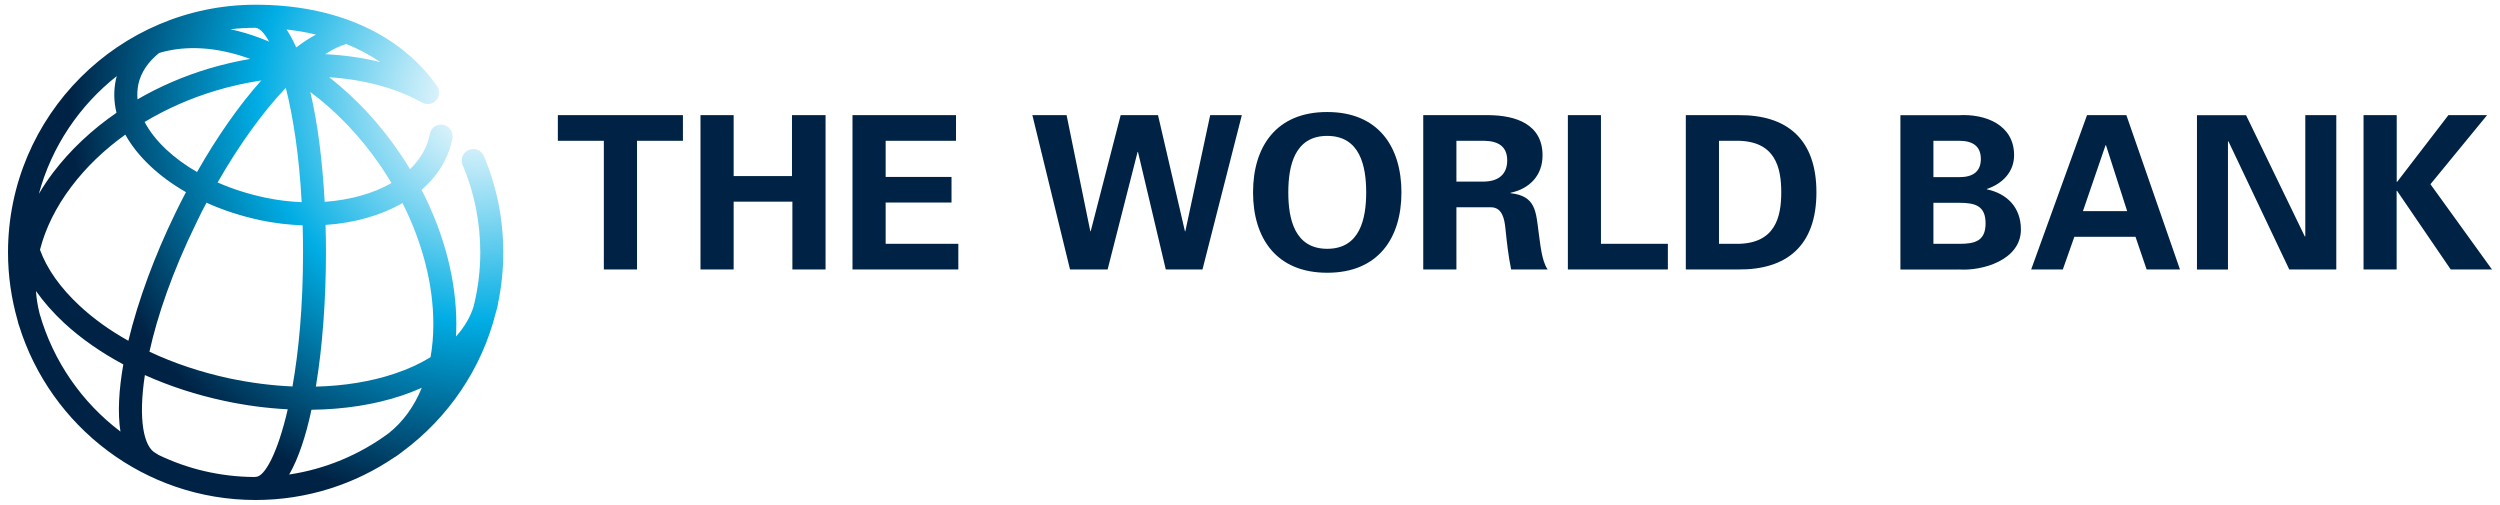
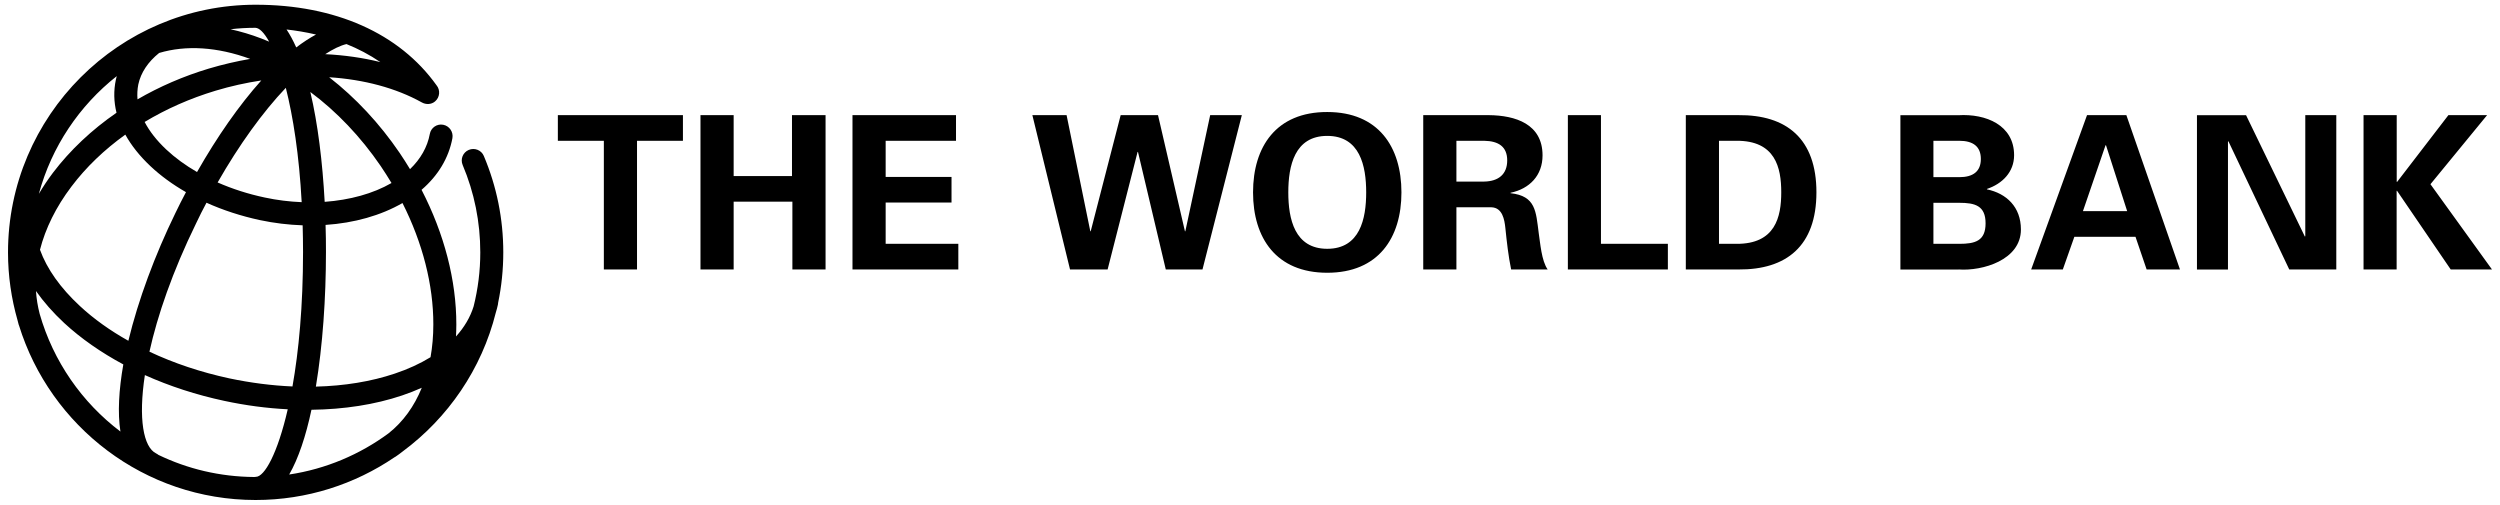
<svg xmlns="http://www.w3.org/2000/svg" width="312px" height="63px">
-   <path fill="#002345" d="M69.62,14.37h15.61v3.2h-5.73v16.06h-4.14V17.57h-5.74V14.37z M91.56,33.63v-8.46h7.33v8.46h4.14V14.37  h-4.19v7.6h-7.28v-7.6h-4.14v19.26H91.56z M106.39,33.63h13.21v-3.2h-9.07v-5.15h8.22v-3.2h-8.22v-4.51h8.78v-3.2h-12.92V33.63z   M136.12,28.86h-0.05l-2.96-14.49h-4.27l4.7,19.26h4.69l3.74-14.67h0.05l3.47,14.67h4.58l4.91-19.26h-3.95l-3.1,14.49h-0.05  l-3.36-14.49h-4.66L136.12,28.86z M156.38,24.01c0,5.68,2.88,10.03,9.26,10.03c6.37,0,9.26-4.34,9.26-10.03  c0-5.68-2.88-10.03-9.26-10.03C159.26,13.97,156.38,18.32,156.38,24.01 M160.78,24.01c0-3.31,0.78-7.05,4.86-7.05  s4.86,3.74,4.86,7.05c0,3.3-0.78,7.04-4.86,7.04S160.78,27.31,160.78,24.01 M181.76,25.87h4.38c1.36,0.05,1.62,1.52,1.73,2.59  c0.18,1.74,0.37,3.47,0.72,5.17h4.56c-0.77-1.07-0.93-3.33-1.12-4.56c-0.35-2.67-0.35-4.62-3.52-4.96v-0.05c2.38-0.5,4-2.16,4-4.67  c0-3.92-3.39-4.99-6.7-5.02h-8.19v19.26h4.14V25.87z M181.76,17.57h3.46c1.82,0.03,2.88,0.75,2.88,2.45c0,1.71-1.07,2.61-2.88,2.64  h-3.46V17.57z M208.15,33.63v-3.2h-8.35V14.37h-4.13v19.26H208.15z M210.39,33.63h6.56c6,0.05,9.74-2.93,9.74-9.63  c0-6.7-3.74-9.69-9.74-9.63h-6.56V33.63z M214.53,17.57h2.14c4.91-0.05,5.63,3.36,5.63,6.43c0,3.06-0.72,6.48-5.63,6.43h-2.14V17.57  z M244.45,33.63c2.96,0.21,7.76-1.17,7.76-4.99c0-2.82-1.81-4.5-4.24-5.01v-0.05c1.92-0.64,3.39-2.11,3.39-4.21  c0-3.76-3.52-5.2-6.96-4.99h-7.23v19.26H244.45z M241.29,30.43v-5.12h3.23c1.95,0,3.28,0.35,3.28,2.56c0,2.22-1.33,2.56-3.28,2.56  H241.29z M241.29,22.11v-4.54h3.23c1.73,0,2.69,0.72,2.69,2.27c0,1.55-0.96,2.27-2.69,2.27H241.29z M257.44,33.63l1.44-4.08h7.63  l1.39,4.08h4.16l-6.69-19.26h-4.91l-6.97,19.26H257.44z M259.95,26.35l2.82-8.22h0.06l2.64,8.22H259.95z M291.57,33.63V14.37h-3.87  v15.1l-0.05,0.06l-7.34-15.15h-6.13v19.26h3.87V17.68l0.05-0.06l7.6,16.01H291.57z M299.1,14.37h-4.13v19.26h4.13v-9.82h0.05  l6.7,9.82H311l-7.68-10.64l7.07-8.62h-4.83l-6.4,8.33h-0.05V14.37z" />
+   <path fill="#000" d="M69.62,14.37h15.61v3.2h-5.73v16.06h-4.14V17.57h-5.74V14.37z M91.56,33.63v-8.46h7.33v8.46h4.14V14.37  h-4.19v7.6h-7.28v-7.6h-4.14v19.26H91.56z M106.39,33.63h13.21v-3.2h-9.07v-5.15h8.22v-3.2h-8.22v-4.51h8.78v-3.2h-12.92V33.63z   M136.12,28.86h-0.05l-2.96-14.49h-4.27l4.7,19.26h4.69l3.74-14.67h0.05l3.47,14.67h4.58l4.91-19.26h-3.95l-3.1,14.49h-0.05  l-3.36-14.49h-4.66L136.12,28.86z M156.38,24.01c0,5.68,2.88,10.03,9.26,10.03c6.37,0,9.26-4.34,9.26-10.03  c0-5.68-2.88-10.03-9.26-10.03C159.26,13.97,156.38,18.32,156.38,24.01 M160.78,24.01c0-3.31,0.78-7.05,4.86-7.05  s4.86,3.74,4.86,7.05c0,3.3-0.78,7.04-4.86,7.04S160.78,27.31,160.78,24.01 M181.76,25.87h4.38c1.36,0.05,1.62,1.52,1.73,2.59  c0.18,1.74,0.37,3.47,0.72,5.17h4.56c-0.77-1.07-0.93-3.33-1.12-4.56c-0.35-2.67-0.35-4.62-3.52-4.96v-0.05c2.38-0.5,4-2.16,4-4.67  c0-3.92-3.39-4.99-6.7-5.02h-8.19v19.26h4.14V25.87z M181.76,17.57h3.46c1.82,0.03,2.88,0.75,2.88,2.45c0,1.71-1.07,2.61-2.88,2.64  h-3.46V17.57z M208.15,33.63v-3.2h-8.35V14.37h-4.13v19.26H208.15z M210.39,33.63h6.56c6,0.05,9.74-2.93,9.74-9.63  c0-6.7-3.74-9.69-9.74-9.63h-6.56V33.63z M214.53,17.57h2.14c4.91-0.05,5.63,3.36,5.63,6.43c0,3.06-0.72,6.48-5.63,6.43h-2.14V17.57  z M244.45,33.63c2.96,0.21,7.76-1.17,7.76-4.99c0-2.82-1.81-4.5-4.24-5.01v-0.05c1.92-0.64,3.39-2.11,3.39-4.21  c0-3.76-3.52-5.2-6.96-4.99h-7.23v19.26H244.45z M241.29,30.43v-5.12h3.23c1.95,0,3.28,0.35,3.28,2.56c0,2.22-1.33,2.56-3.28,2.56  H241.29z M241.29,22.11v-4.54h3.23c1.73,0,2.69,0.72,2.69,2.27c0,1.55-0.96,2.27-2.69,2.27H241.29z M257.44,33.63l1.44-4.08h7.63  l1.39,4.08h4.16l-6.69-19.26h-4.91l-6.97,19.26H257.44z M259.95,26.35l2.82-8.22h0.06l2.64,8.22H259.95z M291.57,33.63V14.37h-3.87  v15.1l-0.05,0.06l-7.34-15.15h-6.13v19.26h3.87V17.68l0.05-0.06l7.6,16.01H291.57z M299.1,14.37h-4.13v19.26h4.13v-9.82h0.05  l6.7,9.82H311l-7.68-10.64l7.07-8.62h-4.83l-6.4,8.33h-0.05V14.37z" />
  <radialGradient id="SVGID_1_" cx="264.198" cy="892.164" r="1.517" gradientTransform="matrix(33.7679 0 0 33.768 -8861.403 -30114.449)" gradientUnits="userSpaceOnUse">
-     <stop offset="0" style="stop-color:#FFFFFF" />
-     <stop offset="0.06" style="stop-color:#EBF8FD" />
-     <stop offset="0.183" style="stop-color:#B6E7F7" />
-     <stop offset="0.359" style="stop-color:#60CCEE" />
-     <stop offset="0.544" style="stop-color:#00ADE4" />
-     <stop offset="1" style="stop-color:#002345" />
+     <stop offset="0" style="stop-color:#000000" />
+     <stop offset="0.06" style="stop-color:#000000" />
+     <stop offset="0.183" style="stop-color:#000000" />
+     <stop offset="0.359" style="stop-color:#000000" />
+     <stop offset="0.544" style="stop-color:#000000" />
+     <stop offset="1" style="stop-color:#000000" />
  </radialGradient>
  <path fill="url(#SVGID_1_)" d="M58.5,18.71c-0.73,0.31-1.07,1.15-0.76,1.88c1.46,3.45,2.2,7.13,2.2,10.91  c0,2.32-0.29,4.57-0.83,6.73c-0.42,1.36-1.17,2.62-2.2,3.76c0.02-0.49,0.04-0.98,0.04-1.48c0.01-5.52-1.51-11.34-4.34-16.82  c2.07-1.78,3.39-3.98,3.85-6.44c0.14-0.78-0.37-1.53-1.15-1.68c-0.78-0.15-1.53,0.37-1.67,1.15c-0.3,1.63-1.15,3.12-2.47,4.39  c-0.41-0.68-0.84-1.35-1.29-2.02c-2.52-3.7-5.52-6.9-8.8-9.45c4.33,0.28,8.33,1.34,11.56,3.14c0.51,0.29,1.18,0.28,1.65-0.12  c0.61-0.51,0.69-1.42,0.18-2.03C49.84,4.16,41.83,0.59,31.91,0.59C14.87,0.59,1,14.46,1,31.5c0,2.94,0.42,5.78,1.19,8.47  c0.05,0.18,0.09,0.36,0.14,0.54c0.01,0.04,0.03,0.07,0.04,0.1c3.9,12.6,15.66,21.79,29.53,21.79c6.42,0,12.38-1.97,17.33-5.33  c0.05-0.03,0.1-0.05,0.14-0.08c0.3-0.2,0.58-0.41,0.86-0.63c5.68-4.2,9.89-10.3,11.65-17.36c0.1-0.32,0.19-0.66,0.26-0.99  c0.02-0.08,0.02-0.16,0.03-0.24c0.42-2.03,0.64-4.13,0.64-6.28c0-4.17-0.82-8.22-2.43-12.03C60.08,18.74,59.23,18.4,58.5,18.71z   M47.51,20.72c0.47,0.7,0.92,1.4,1.35,2.12c-2.3,1.33-5.2,2.12-8.34,2.35c-0.27-4.96-0.85-9.74-1.79-13.71  C42,13.91,45,17.05,47.51,20.72z M43.24,5.5c1.44,0.58,2.87,1.32,4.23,2.25c-2.17-0.54-4.48-0.87-6.88-0.99  C41.57,6.12,42.48,5.68,43.24,5.5z M39.44,4.31c-0.8,0.43-1.63,0.97-2.47,1.61c-0.38-0.85-0.78-1.6-1.21-2.24  C36.91,3.81,38.15,4.01,39.44,4.31z M25.77,25.3c2.06,0.93,4.31,1.66,6.67,2.17c1.79,0.38,3.57,0.59,5.33,0.65  c0.03,1.08,0.05,2.19,0.05,3.33c0,6.77-0.54,12.39-1.32,16.78c-2.57-0.11-5.22-0.45-7.88-1.01c-3.56-0.77-6.92-1.89-9.97-3.33  c1-4.5,2.86-9.96,5.82-16.01C24.88,27,25.32,26.14,25.77,25.3z M20.75,18.66c-1.19-1.12-2.09-2.27-2.7-3.44  c2.69-1.62,5.67-2.94,8.85-3.9c1.89-0.57,3.8-0.99,5.71-1.28c-2.76,3.08-5.5,7-8.02,11.43C23.15,20.64,21.86,19.7,20.75,18.66z   M37.65,25.23c-1.52-0.06-3.08-0.25-4.61-0.58c-2.08-0.44-4.06-1.08-5.88-1.88c2.68-4.69,5.62-8.77,8.51-11.81  C36.57,14.52,37.33,19.3,37.65,25.23z M31.87,3.47c0.49,0.01,1.09,0.59,1.72,1.73c-0.32-0.14-0.64-0.27-0.96-0.39  c-1.3-0.5-2.59-0.88-3.86-1.16C29.79,3.53,30.82,3.47,31.87,3.47z M17.26,10.54c0.32-1.49,1.22-2.82,2.6-3.93  c3.35-1,7.26-0.76,11.36,0.74c-1.72,0.3-3.45,0.7-5.16,1.21c-3.17,0.95-6.16,2.25-8.9,3.84C17.11,11.77,17.14,11.15,17.26,10.54z   M14.57,9.5c-0.04,0.15-0.08,0.29-0.11,0.45c-0.29,1.36-0.26,2.74,0.08,4.12c-3.09,2.13-5.78,4.66-7.93,7.49  c-0.65,0.86-1.23,1.74-1.76,2.63C6.44,18.3,9.91,13.18,14.57,9.5z M15.03,53.86c-4.8-3.63-8.38-8.76-10.08-14.69  c-0.24-0.94-0.4-1.89-0.46-2.85c0.96,1.36,2.13,2.7,3.52,3.99c2.1,1.94,4.6,3.68,7.38,5.17C14.83,48.66,14.67,51.54,15.03,53.86z   M9.97,38.19c-2.44-2.26-4.12-4.64-4.98-7.02c0.68-2.66,1.99-5.33,3.92-7.88c1.83-2.43,4.11-4.61,6.73-6.49  c0.75,1.36,1.81,2.69,3.15,3.95c1.28,1.2,2.76,2.28,4.42,3.23c-0.46,0.86-0.9,1.74-1.33,2.63c-2.55,5.23-4.63,10.83-5.86,15.92  C13.75,41.26,11.7,39.8,9.97,38.19z M31.93,59.51c-0.07,0-0.14,0.01-0.2,0.02c-4.28-0.03-8.33-1.01-11.96-2.76  c-0.08-0.07-0.18-0.13-0.28-0.18c-1.6-0.78-2.24-4.34-1.41-9.78c3.07,1.38,6.41,2.47,9.92,3.22c2.66,0.57,5.31,0.92,7.91,1.05  C34.64,56.61,33.01,59.51,31.93,59.51z M48.49,54.08c-3.58,2.64-7.81,4.45-12.4,5.14c1.15-1.99,2.08-4.79,2.78-8.08  c4.06-0.05,7.91-0.64,11.32-1.79c0.86-0.29,1.67-0.61,2.45-0.96C51.7,50.71,50.31,52.64,48.49,54.08z M53.73,44.58  c-1.29,0.79-2.77,1.48-4.45,2.04c-2.97,1-6.31,1.54-9.86,1.63c0.85-5.11,1.26-11.04,1.26-16.81c0-1.12-0.01-2.25-0.05-3.37  c3.58-0.24,6.89-1.17,9.6-2.73c2.51,4.97,3.86,10.21,3.85,15.15C54.08,41.93,53.96,43.3,53.73,44.58z" />
</svg>
